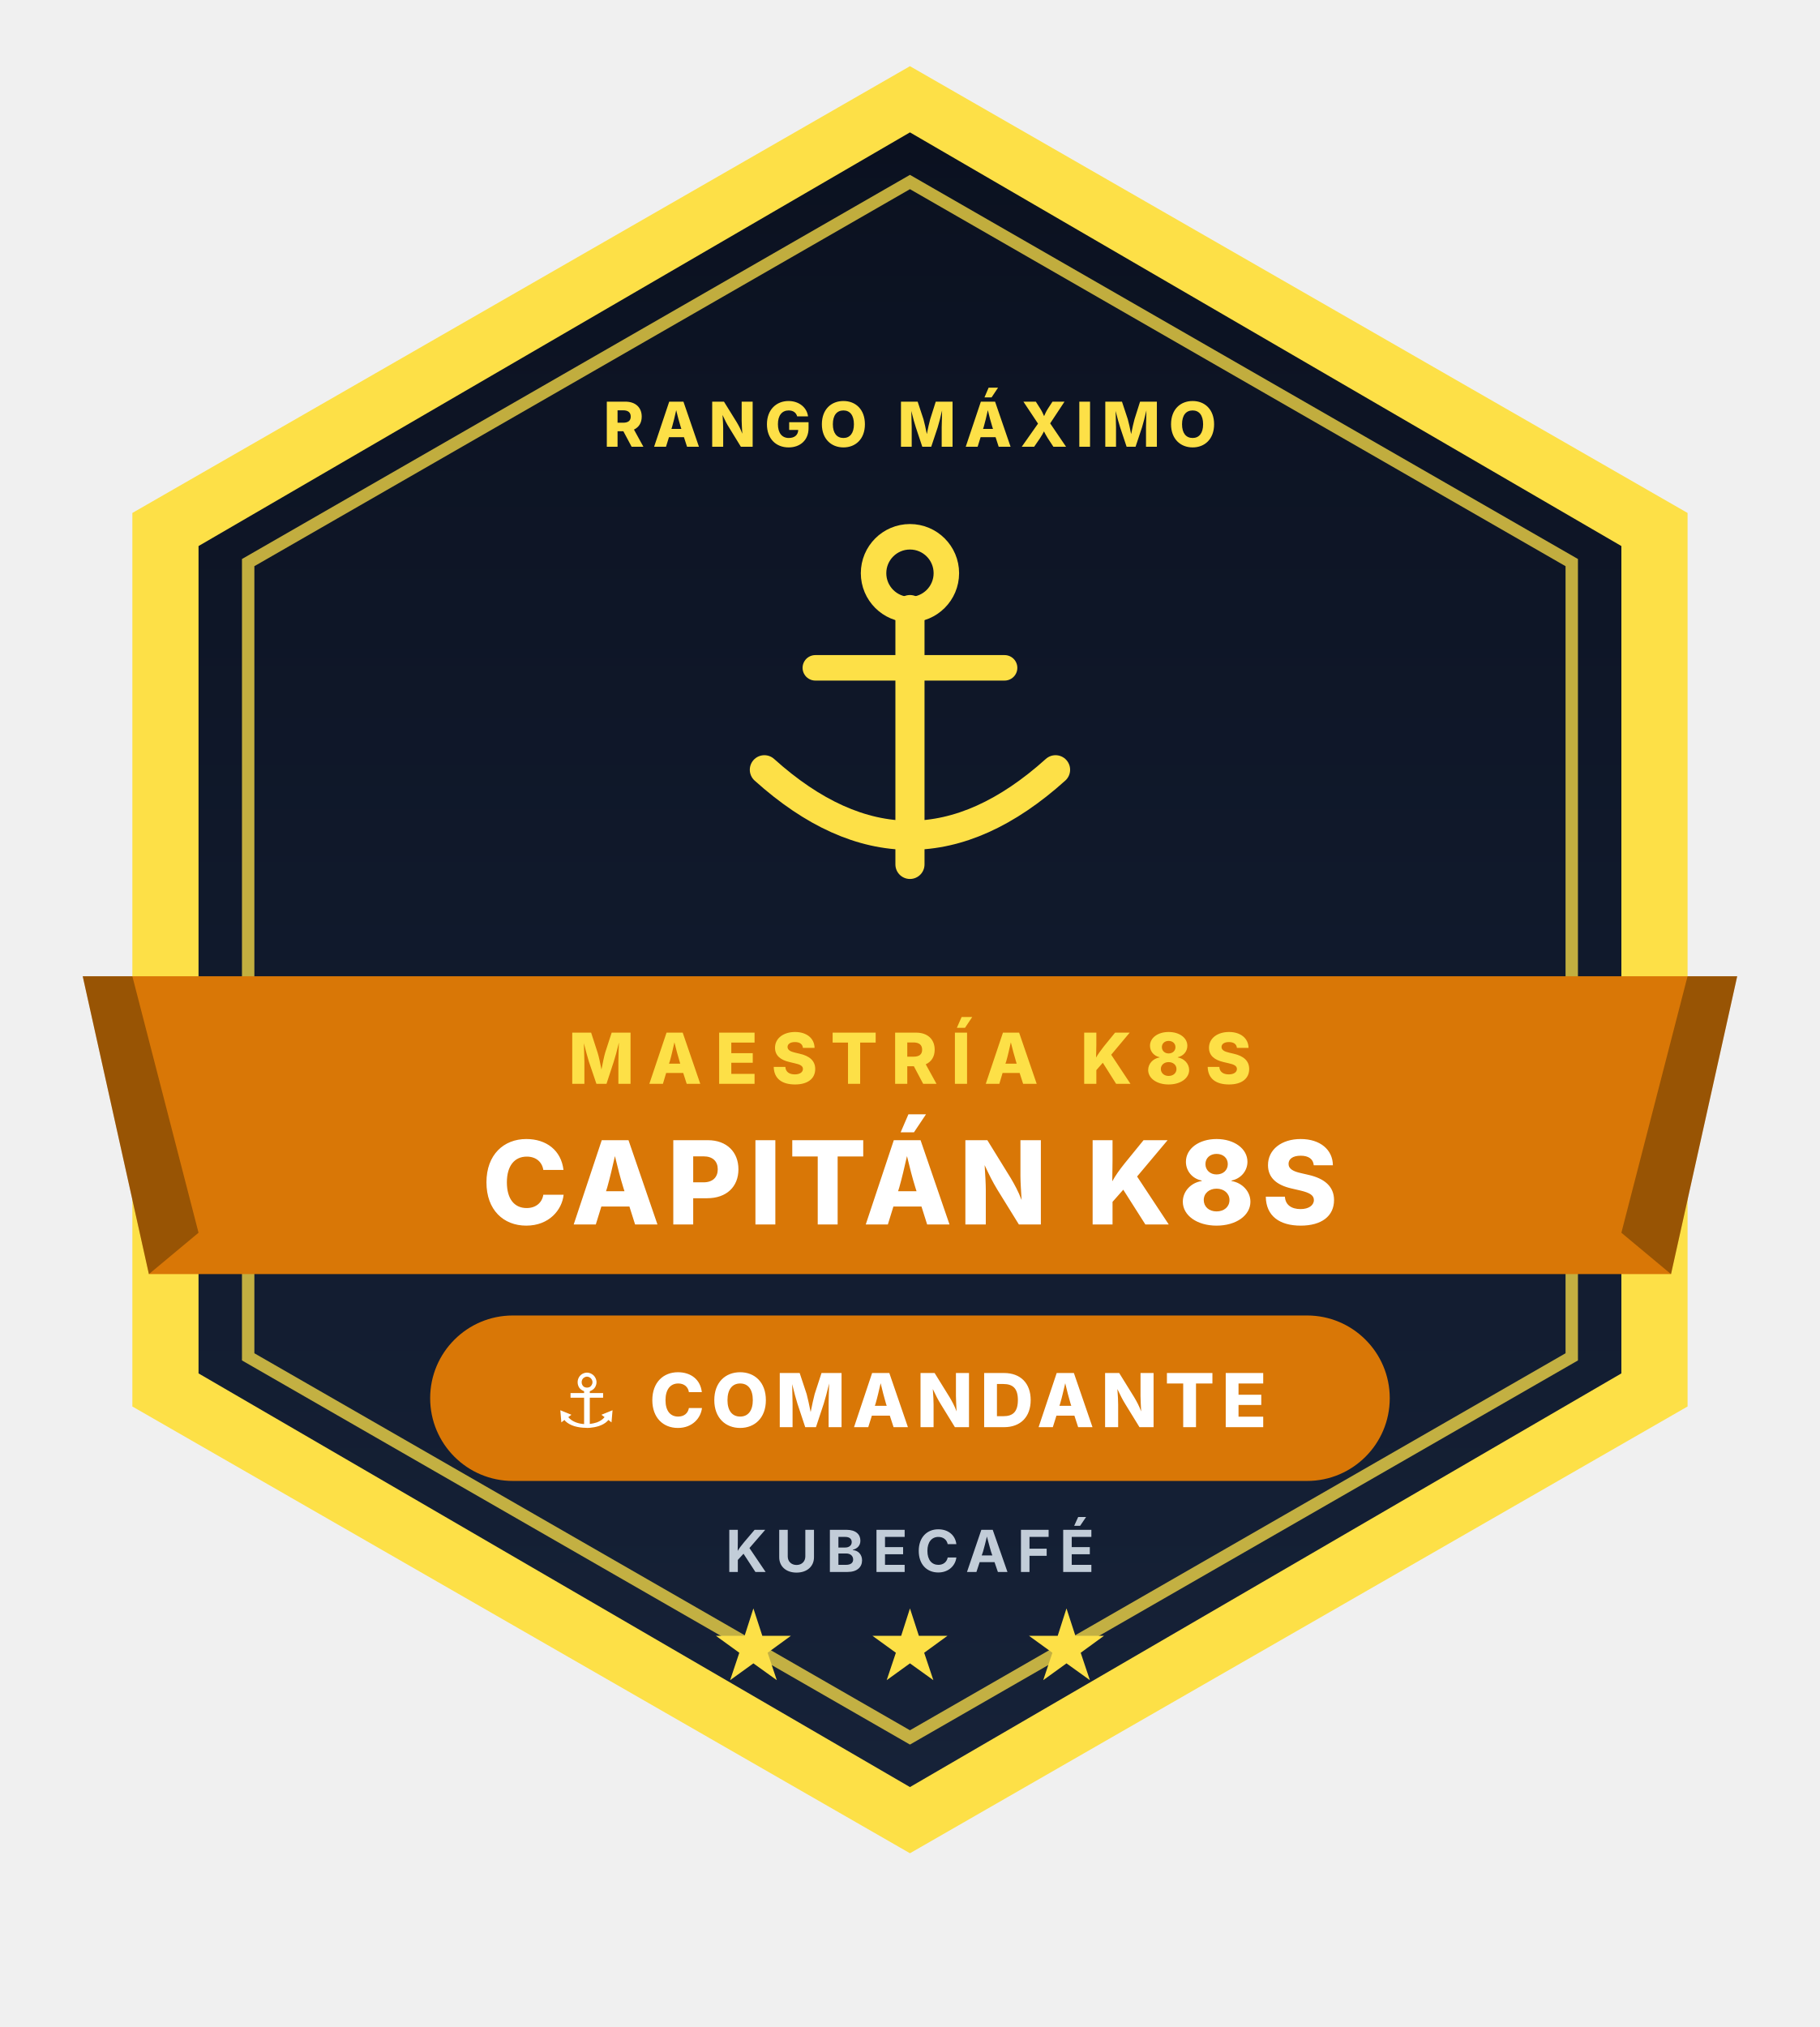
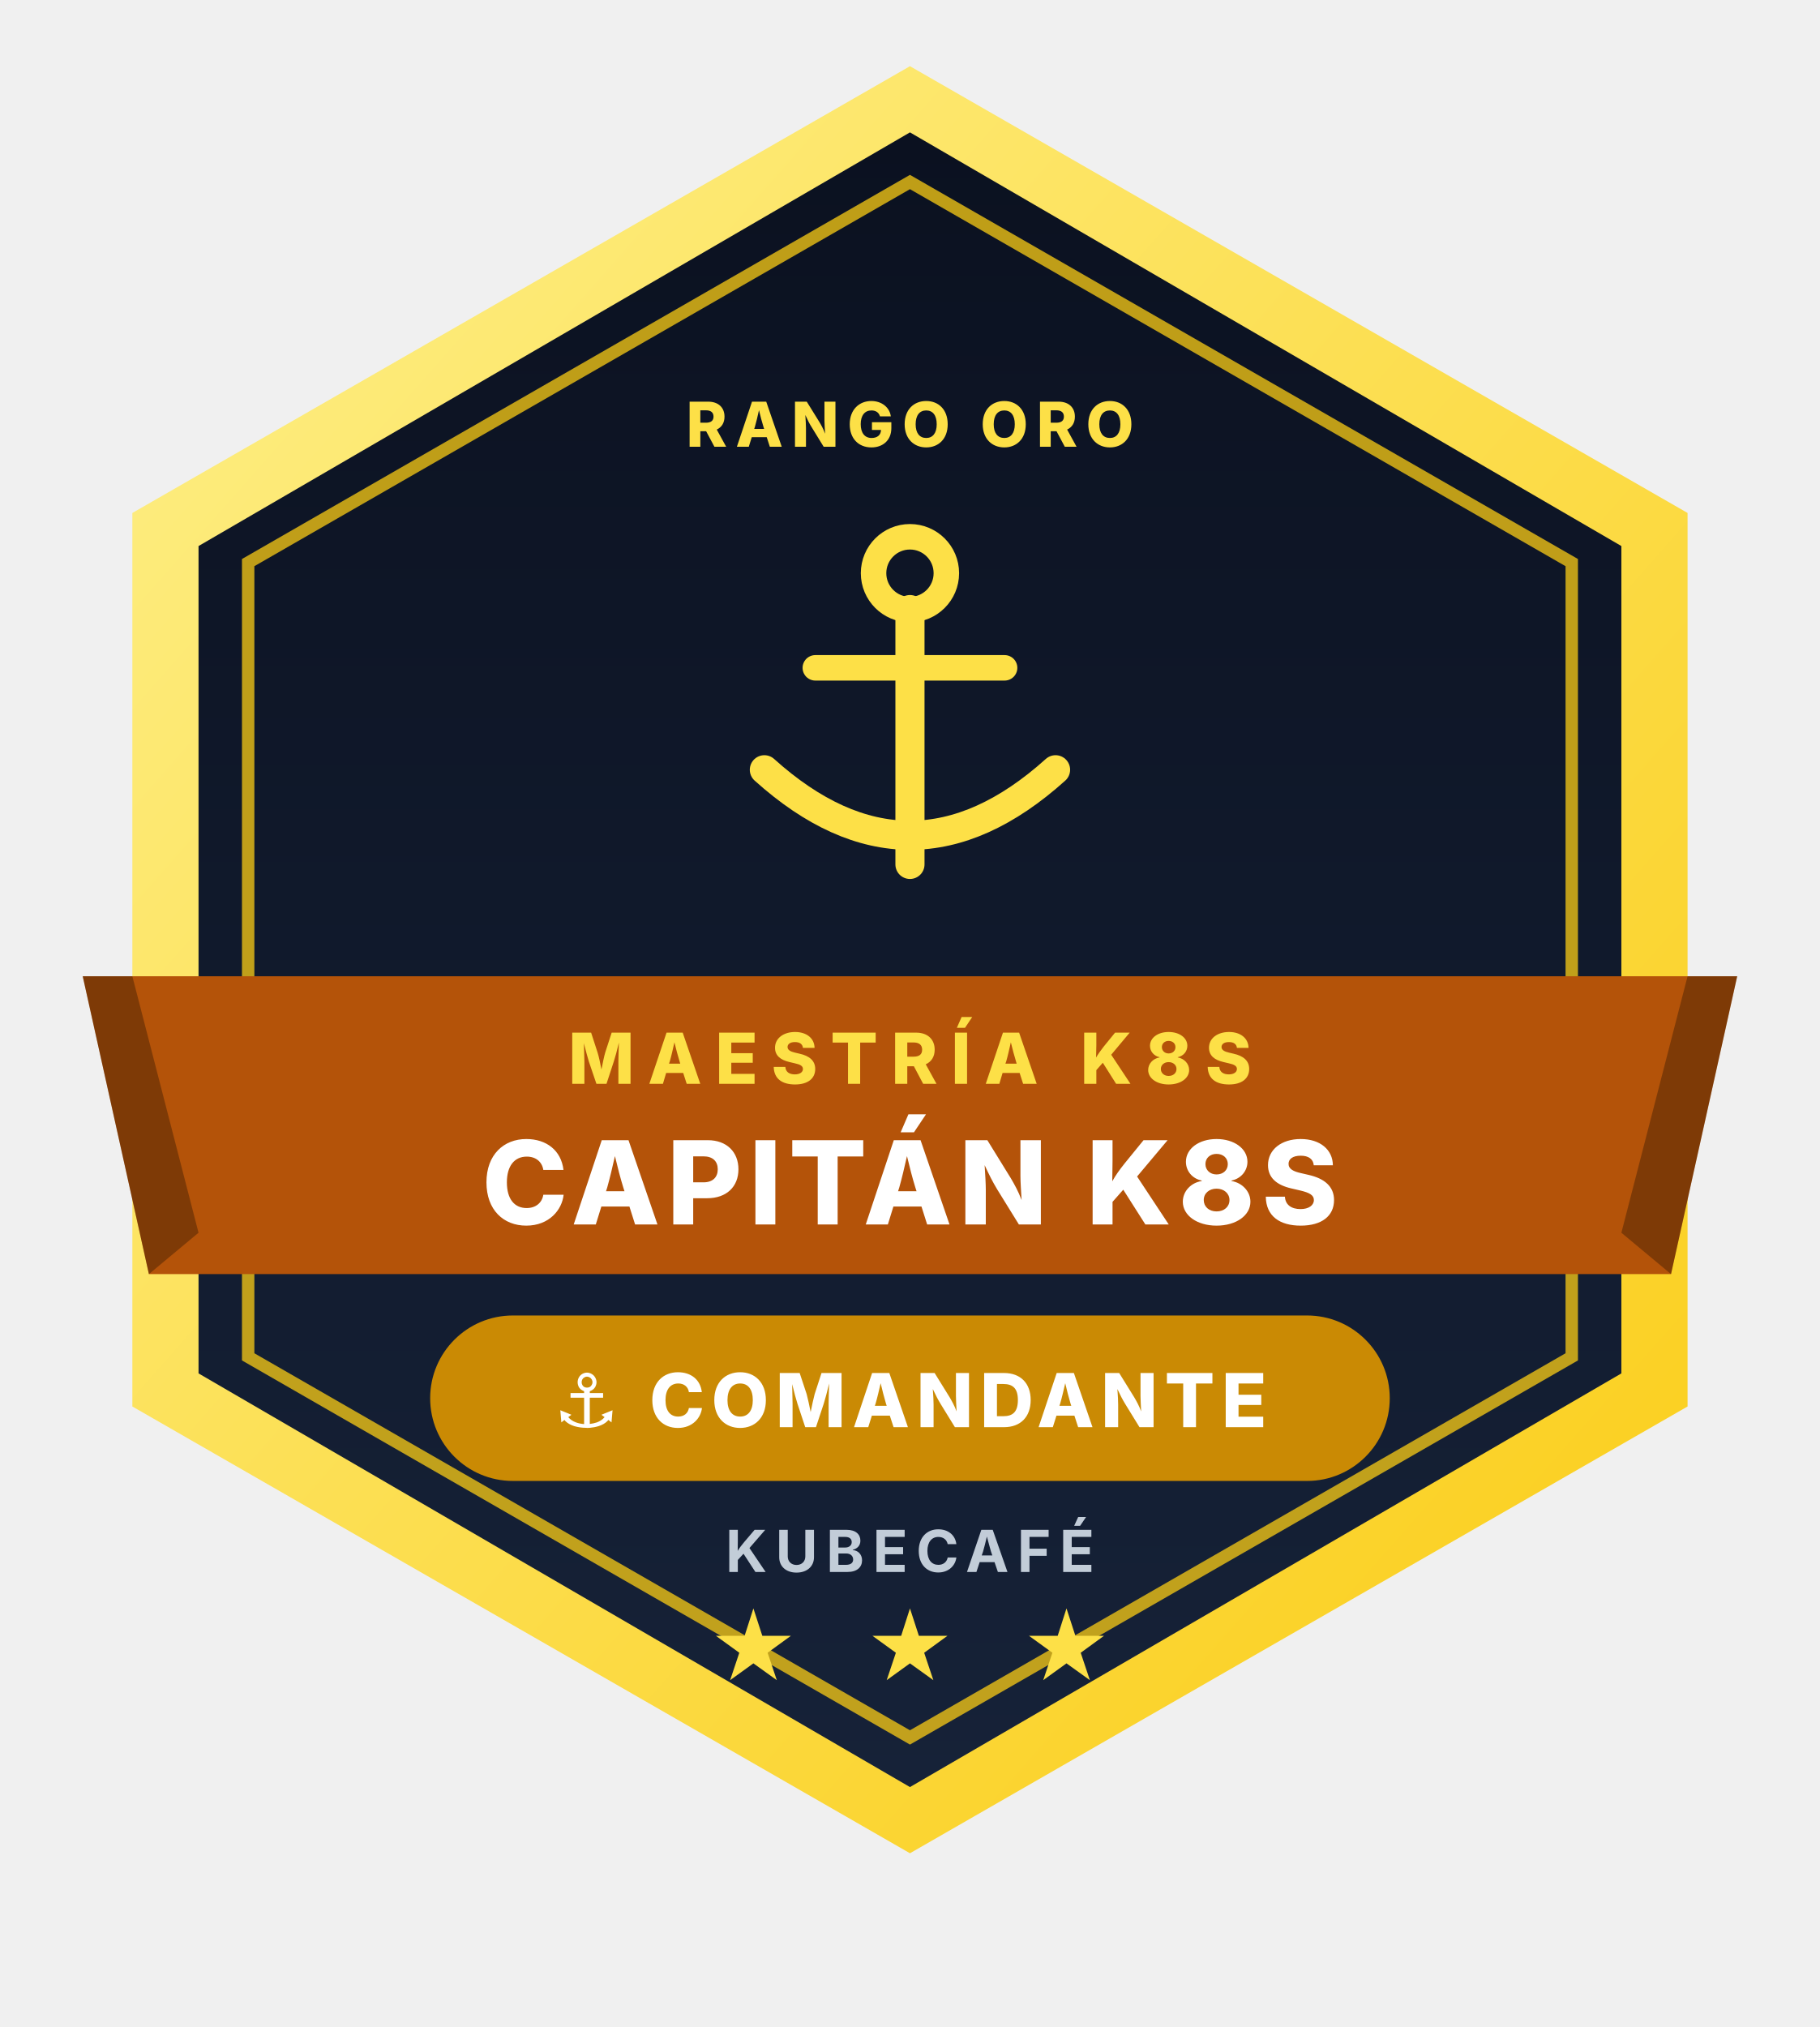
<svg xmlns="http://www.w3.org/2000/svg" viewBox="0 0 220 245" width="220" height="245">
  <defs>
    <linearGradient id="sb_rango-capitan" x1="0%" y1="0%" x2="100%" y2="100%">
-       <stop offset="0%" stop-color="#FDE047" />
-       <stop offset="100%" stop-color="#FDE047" />
+       <stop offset="0%" stop-color="#FEF08A" />
+       <stop offset="100%" stop-color="#FACC15" />
    </linearGradient>
    <linearGradient id="sbg_rango-capitan" x1="0%" y1="0%" x2="0%" y2="100%">
      <stop offset="0%" stop-color="#0B1120" />
      <stop offset="100%" stop-color="#162238" />
    </linearGradient>
  </defs>
  <polygon points="110,8 204,62 204,170 110,224 16,170 16,62" fill="url(#sb_rango-capitan)" />
  <polygon points="110,16 196,66 196,166 110,216 24,166 24,66" fill="url(#sbg_rango-capitan)" />
-   <polygon points="110,22 190,68 190,164 110,210 30,164 30,68" fill="none" stroke="#FDE047" stroke-width="1.5" stroke-opacity="0.75" />
-   <text x="110" y="54" text-anchor="middle" font-family="system-ui,-apple-system,sans-serif" font-size="7.5" font-weight="800" fill="#FDE047" letter-spacing="1.0">RANGO MÁXIMO</text>
+   <polygon points="110,22 190,68 190,164 110,210 30,164 30,68" fill="none" stroke="#FACC15" stroke-width="1.5" stroke-opacity="0.75" />
+   <text x="110" y="54" text-anchor="middle" font-family="system-ui,-apple-system,sans-serif" font-size="7.5" font-weight="800" fill="#FDE047" letter-spacing="1.0">RANGO ORO</text>
  <g color="#FDE047" transform="translate(110, 86) scale(0.88) translate(-110, -82)">
    <circle cx="110" cy="63" r="5" fill="none" stroke="currentColor" stroke-width="3.5" />
    <line x1="110" y1="68" x2="110" y2="103" stroke="currentColor" stroke-width="4" stroke-linecap="round" />
    <line x1="97" y1="76" x2="123" y2="76" stroke="currentColor" stroke-width="3.5" stroke-linecap="round" />
    <path d="M90 90 Q110 108 130 90" fill="none" stroke="currentColor" stroke-width="4" stroke-linecap="round" />
  </g>
-   <polygon points="10,118 210,118 202,154 18,154" fill="#D97706" />
+   <polygon points="10,118 210,118 202,154 18,154" fill="#B45309" />
  <polygon points="10,118 18,154 24,149 16,118" fill="#000000" opacity="0.3" />
  <polygon points="210,118 202,154 196,149 204,118" fill="#000000" opacity="0.3" />
  <text x="110" y="131" text-anchor="middle" font-family="system-ui,-apple-system,sans-serif" font-size="8.5" font-weight="800" fill="#FDE047" letter-spacing="1.6">MAESTRÍA K8S</text>
  <text x="110" y="148" text-anchor="middle" font-family="system-ui,-apple-system,sans-serif" font-size="14" font-weight="800" fill="#FFFFFF" letter-spacing="0.8">CAPITÁN K8S</text>
-   <rect x="52" y="159" width="116" height="20" rx="10" fill="#D97706" />
+   <rect x="52" y="159" width="116" height="20" rx="10" fill="#CA8A04" />
  <text x="110" y="172.5" text-anchor="middle" font-family="system-ui,-apple-system,sans-serif" font-size="9" font-weight="800" fill="#FFFFFF" letter-spacing="0.8">⚓ COMANDANTE</text>
  <text x="110" y="190" text-anchor="middle" font-family="system-ui,-apple-system,sans-serif" font-size="7" font-weight="700" fill="#CBD5E1" opacity="0.95" letter-spacing="1.0">KUBECAFÉ</text>
  <text x="110" y="203" text-anchor="middle" font-family="system-ui,-apple-system,sans-serif" font-size="10.5" fill="#FDE047" letter-spacing="2.5">★ ★ ★</text>
</svg>
